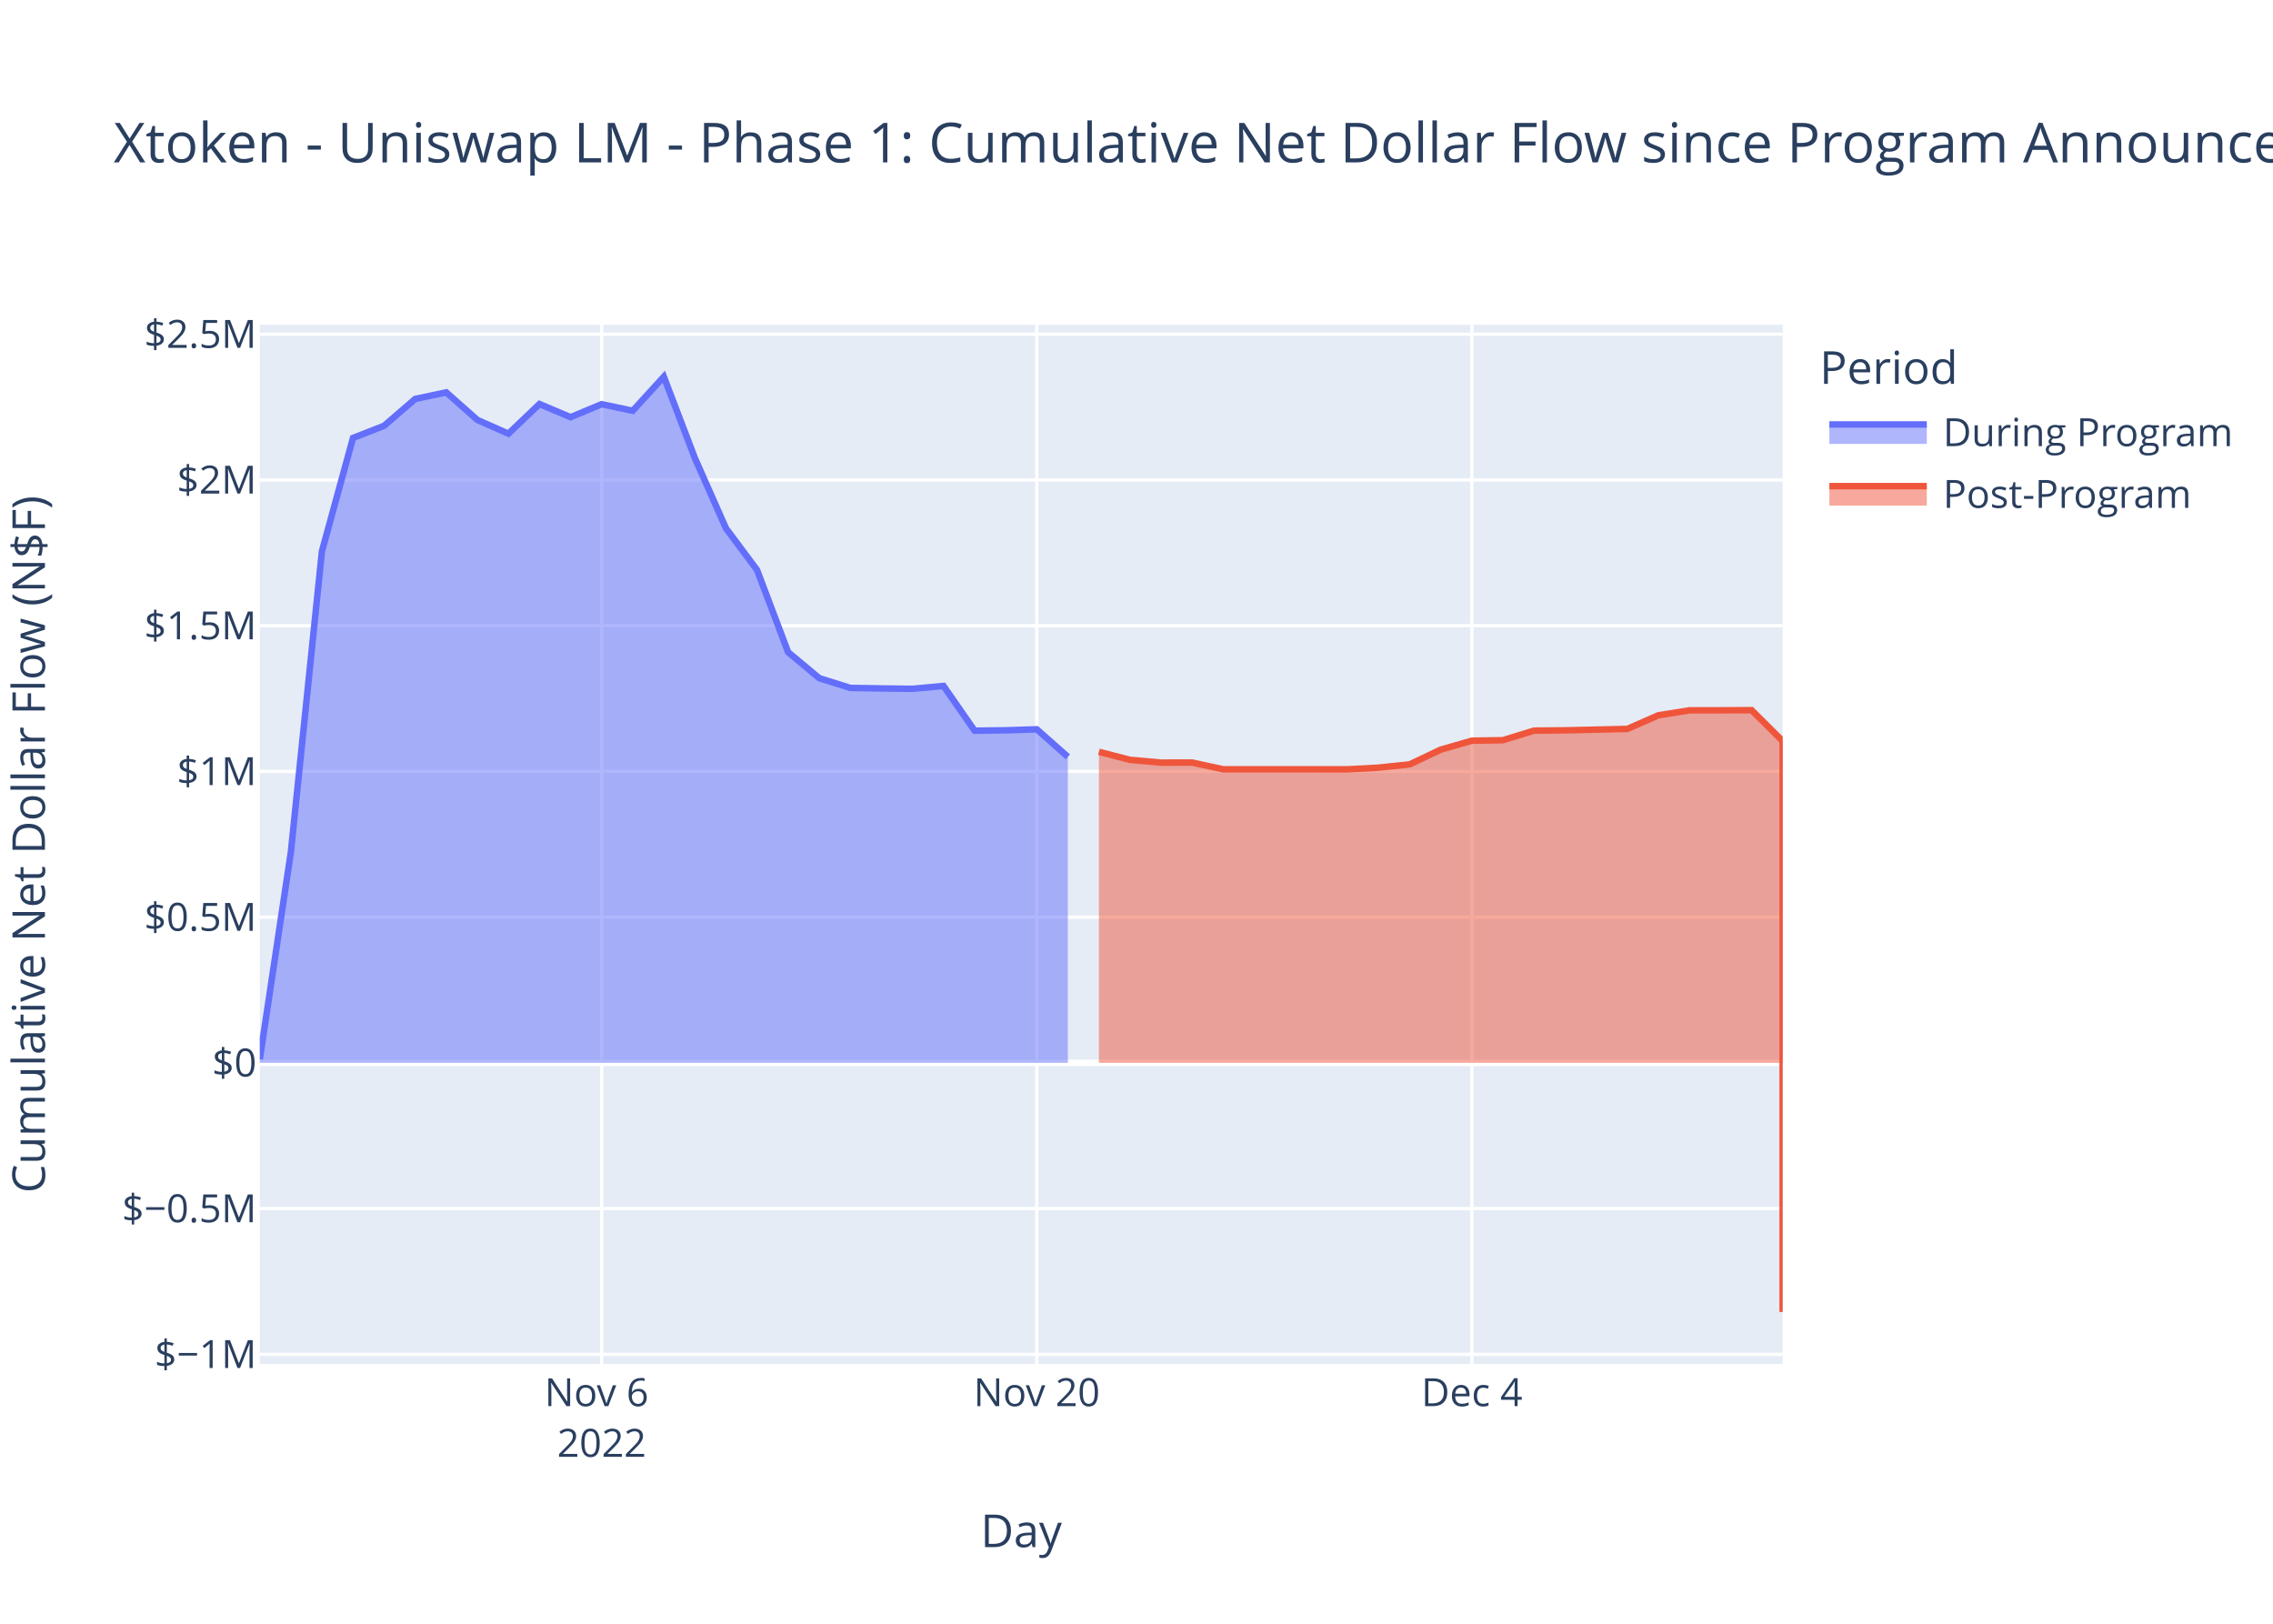
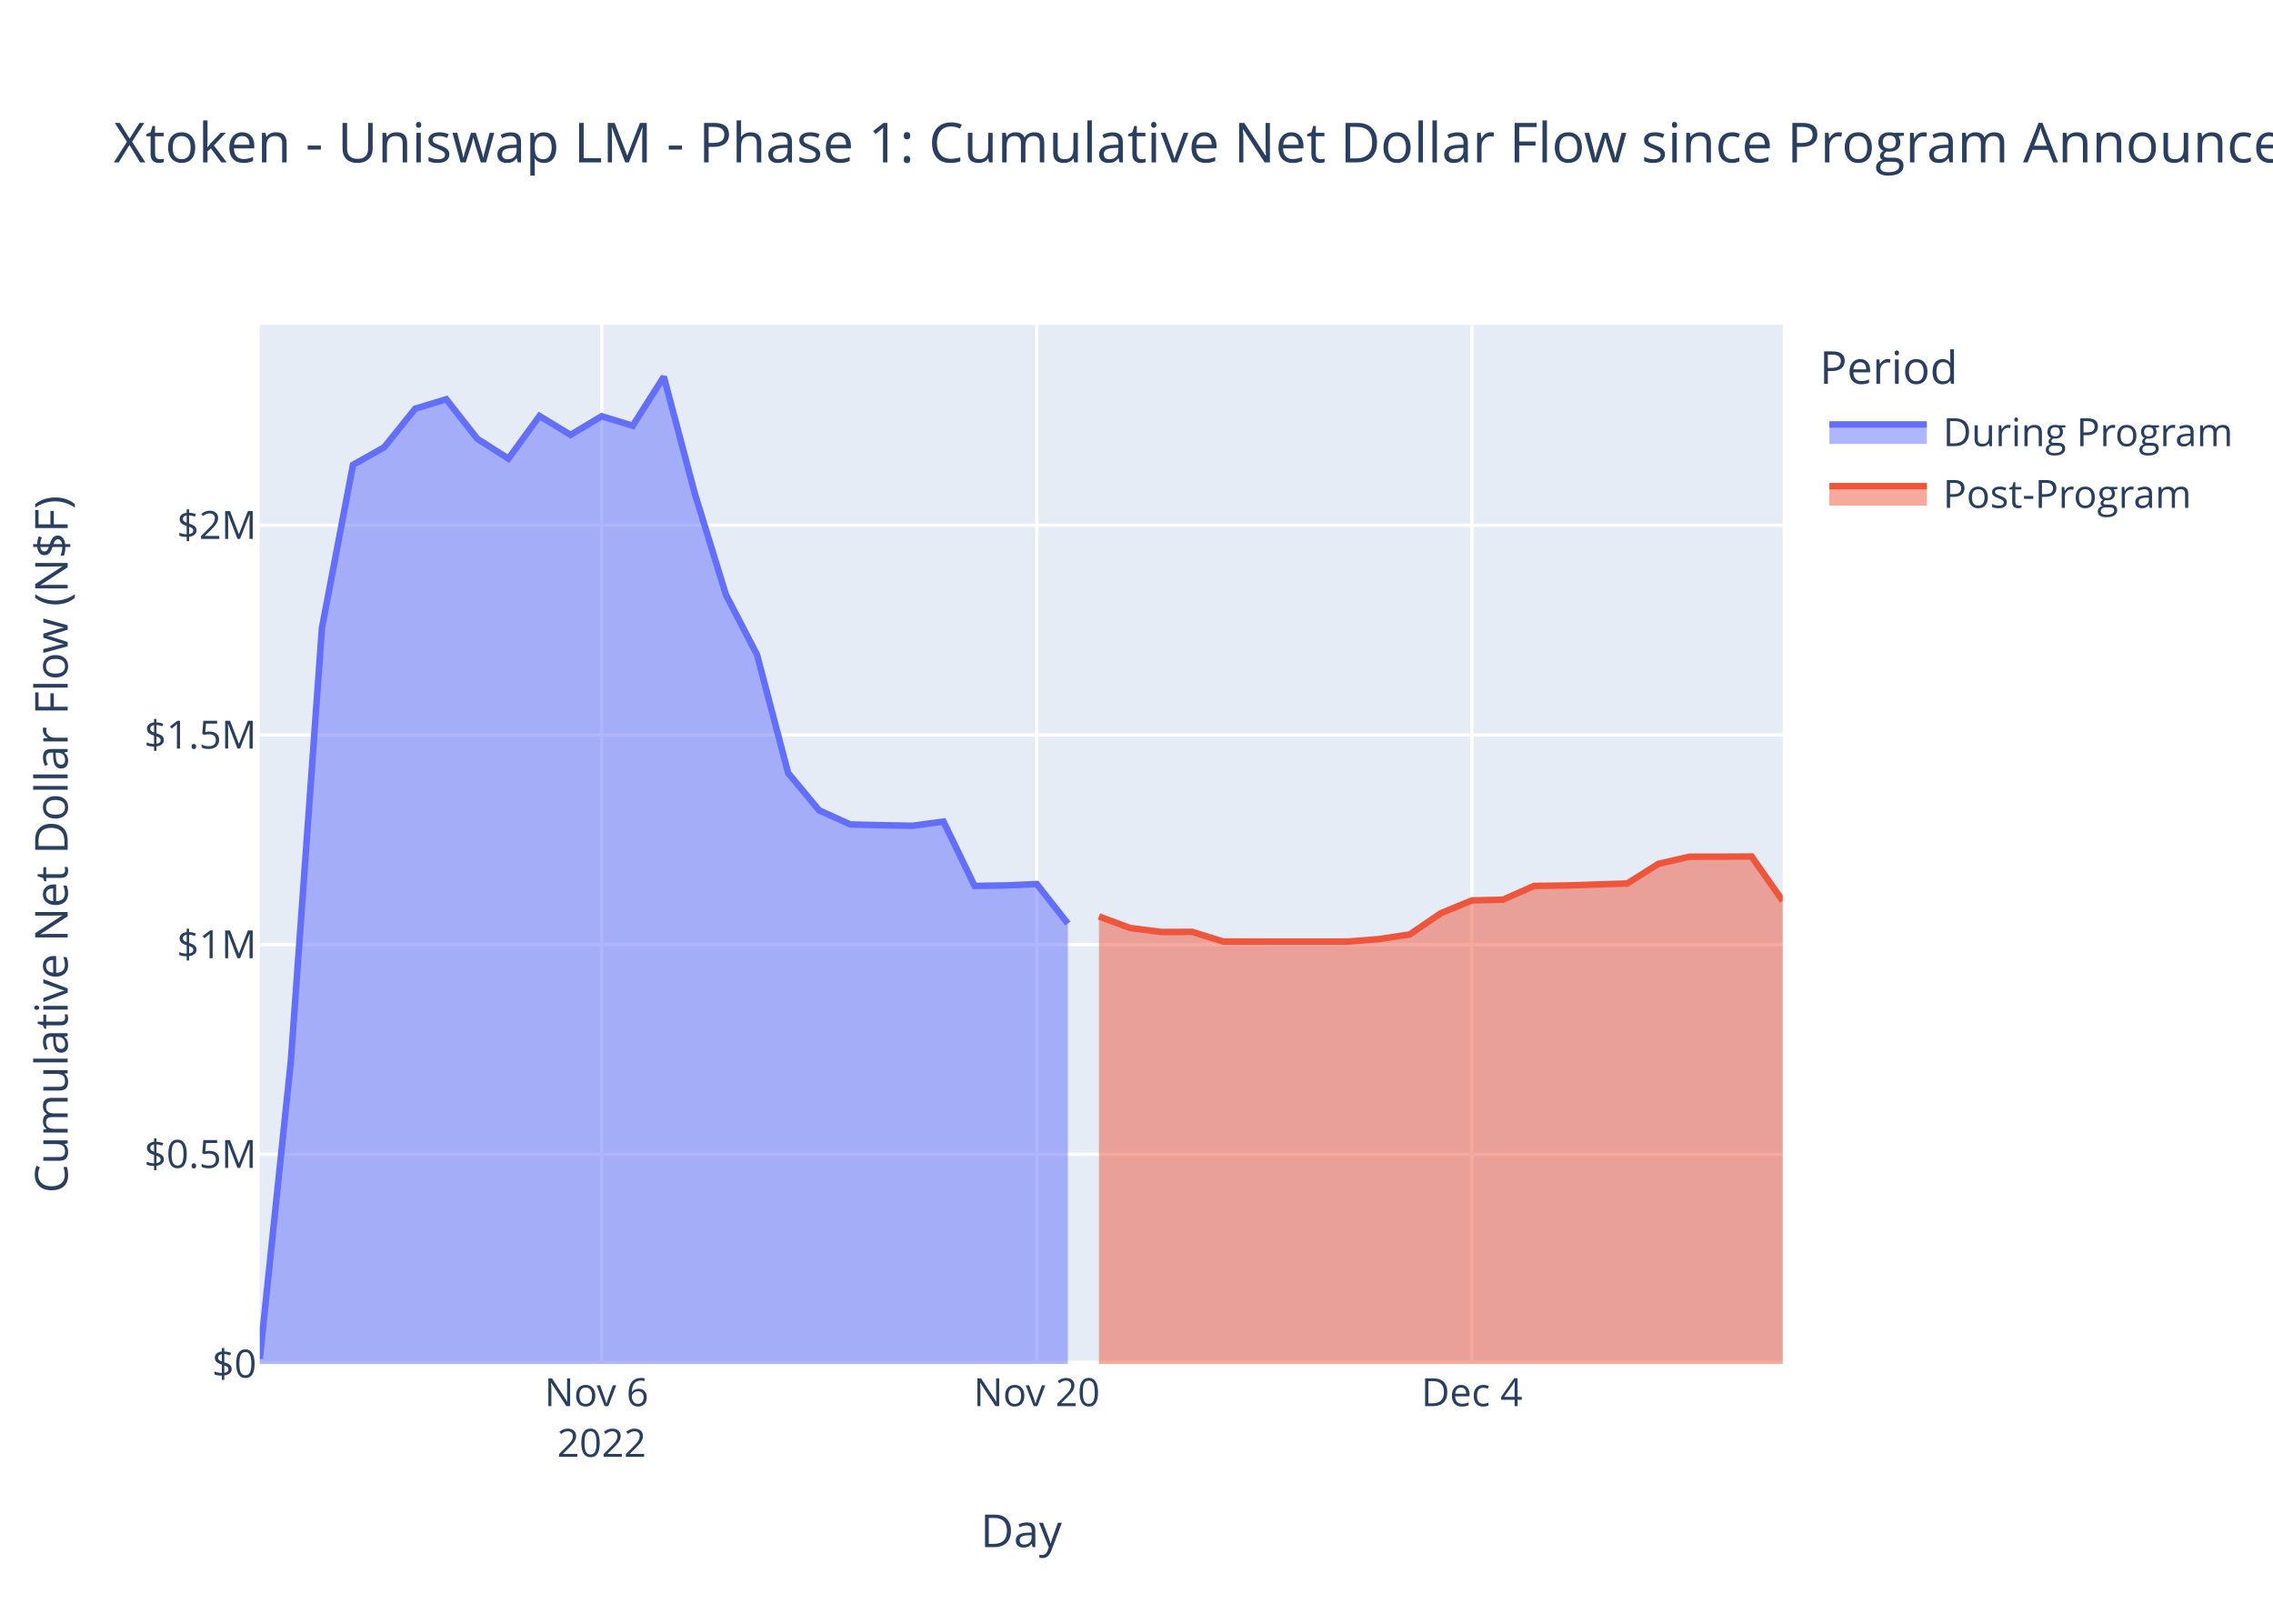
<svg xmlns="http://www.w3.org/2000/svg" class="main-svg" width="700" height="500" style="" viewBox="0 0 700 500">
  <rect x="0" y="0" width="700" height="500" style="fill: rgb(255, 255, 255); fill-opacity: 1;" />
-   <defs id="defs-a7211c">
+   <defs id="defs-16ae1f">
    <g class="clips">
-       <clipPath id="clipa7211cxyplot" class="plotclip">
+       <clipPath id="clip16ae1fxyplot" class="plotclip">
        <rect width="469" height="320" />
      </clipPath>
-       <clipPath class="axesclip" id="clipa7211cx">
+       <clipPath class="axesclip" id="clip16ae1fx">
        <rect x="80" y="0" width="469" height="500" />
      </clipPath>
-       <clipPath class="axesclip" id="clipa7211cy">
+       <clipPath class="axesclip" id="clip16ae1fy">
        <rect x="0" y="100" width="700" height="320" />
      </clipPath>
-       <clipPath class="axesclip" id="clipa7211cxy">
+       <clipPath class="axesclip" id="clip16ae1fxy">
        <rect x="80" y="100" width="469" height="320" />
      </clipPath>
    </g>
    <g class="gradients" />
    <g class="patterns" />
  </defs>
  <g class="bglayer">
    <rect class="bg" x="80" y="100" width="469" height="320" style="fill: rgb(229, 236, 246); fill-opacity: 1; stroke-width: 0;" />
  </g>
  <g class="layer-below">
    <g class="imagelayer" />
    <g class="shapelayer" />
  </g>
  <g class="cartesianlayer">
    <g class="subplot xy">
      <g class="layer-subplot">
        <g class="shapelayer" />
        <g class="imagelayer" />
      </g>
      <g class="minor-gridlayer">
        <g class="x" />
        <g class="y" />
      </g>
      <g class="gridlayer">
        <g class="x">
          <path class="xgrid crisp" transform="translate(185.29,0)" d="M0,100v320" style="stroke: rgb(255, 255, 255); stroke-opacity: 1; stroke-width: 1px;" />
          <path class="xgrid crisp" transform="translate(319.29,0)" d="M0,100v320" style="stroke: rgb(255, 255, 255); stroke-opacity: 1; stroke-width: 1px;" />
          <path class="xgrid crisp" transform="translate(453.29,0)" d="M0,100v320" style="stroke: rgb(255, 255, 255); stroke-opacity: 1; stroke-width: 1px;" />
        </g>
        <g class="y">
-           <path class="ygrid crisp" transform="translate(0,417.05)" d="M80,0h469" style="stroke: rgb(255, 255, 255); stroke-opacity: 1; stroke-width: 1px;" />
-           <path class="ygrid crisp" transform="translate(0,372.17)" d="M80,0h469" style="stroke: rgb(255, 255, 255); stroke-opacity: 1; stroke-width: 1px;" />
-           <path class="ygrid crisp" transform="translate(0,282.42)" d="M80,0h469" style="stroke: rgb(255, 255, 255); stroke-opacity: 1; stroke-width: 1px;" />
-           <path class="ygrid crisp" transform="translate(0,237.54)" d="M80,0h469" style="stroke: rgb(255, 255, 255); stroke-opacity: 1; stroke-width: 1px;" />
-           <path class="ygrid crisp" transform="translate(0,192.66)" d="M80,0h469" style="stroke: rgb(255, 255, 255); stroke-opacity: 1; stroke-width: 1px;" />
-           <path class="ygrid crisp" transform="translate(0,147.79)" d="M80,0h469" style="stroke: rgb(255, 255, 255); stroke-opacity: 1; stroke-width: 1px;" />
-           <path class="ygrid crisp" transform="translate(0,102.91)" d="M80,0h469" style="stroke: rgb(255, 255, 255); stroke-opacity: 1; stroke-width: 1px;" />
+           <path class="ygrid crisp" transform="translate(0,355.43)" d="M80,0h469" style="stroke: rgb(255, 255, 255); stroke-opacity: 1; stroke-width: 1px;" />
+           <path class="ygrid crisp" transform="translate(0,290.87)" d="M80,0h469" style="stroke: rgb(255, 255, 255); stroke-opacity: 1; stroke-width: 1px;" />
+           <path class="ygrid crisp" transform="translate(0,226.3)" d="M80,0h469" style="stroke: rgb(255, 255, 255); stroke-opacity: 1; stroke-width: 1px;" />
+           <path class="ygrid crisp" transform="translate(0,161.74)" d="M80,0h469" style="stroke: rgb(255, 255, 255); stroke-opacity: 1; stroke-width: 1px;" />
        </g>
      </g>
      <g class="zerolinelayer">
-         <path class="yzl zl crisp" transform="translate(0,327.29)" d="M80,0h469" style="stroke: rgb(255, 255, 255); stroke-opacity: 1; stroke-width: 2px;" />
+         <path class="yzl zl crisp" transform="translate(0,420)" d="M80,0h469" style="stroke: rgb(255, 255, 255); stroke-opacity: 1; stroke-width: 2px;" />
      </g>
      <path class="xlines-below" />
      <path class="ylines-below" />
      <g class="overlines-below" />
      <g class="xaxislayer-below" />
      <g class="yaxislayer-below" />
      <g class="overaxes-below" />
-       <g class="plot" transform="translate(80,100)" clip-path="url(#clipa7211cxyplot)">
+       <g class="plot" transform="translate(80,100)" clip-path="url(#clip16ae1fxyplot)">
        <g class="scatterlayer mlayer">
-           <g class="trace scatter trace57b88d" style="stroke-miterlimit: 2;">
+           <g class="trace scatter trace262e03" style="stroke-miterlimit: 2;">
            <g class="fills">
              <g>
-                 <path class="js-fill" d="M248.86,227.29L0,227.29L0,226.18L9.57,162.44L19.14,69.78L28.71,34.86L38.29,31.11L47.86,22.85L57.43,20.82L67,29.3L76.57,33.54L86.14,24.41L95.71,28.46L105.29,24.46L114.86,26.49L124.43,16L134,41.07L143.57,62.68L153.14,75.51L162.71,100.82L172.29,108.82L181.86,111.83L191.43,111.99L201,112.11L210.57,111.22L220.14,124.99L229.71,124.88L239.29,124.58L248.86,133.05" style="fill: rgb(99, 110, 250); fill-opacity: 0.5; stroke-width: 0;" />
+                 <path class="js-fill" d="M248.86,320L0,320L0,318.39L9.57,226.69L19.14,93.38L28.71,43.14L38.29,37.74L47.86,25.85L57.43,22.94L67,35.13L76.57,41.23L86.14,28.09L95.71,33.92L105.29,28.17L114.86,31.09L124.43,16L134,52.07L143.57,83.17L153.14,101.63L162.71,138.03L172.29,149.55L181.86,153.88L191.43,154.1L201,154.28L210.57,152.99L220.14,172.8L229.71,172.65L239.29,172.22L248.86,184.4" style="fill: rgb(99, 110, 250); fill-opacity: 0.5; stroke-width: 0;" />
              </g>
            </g>
            <g class="errorbars" />
            <g class="lines">
-               <path class="js-line" d="M0,226.18L9.57,162.44L19.14,69.78L28.71,34.86L38.29,31.11L47.86,22.85L57.43,20.82L67,29.3L76.57,33.54L86.14,24.41L95.71,28.46L105.29,24.46L114.86,26.49L124.43,16L134,41.07L143.57,62.68L153.14,75.51L162.71,100.82L172.29,108.82L181.86,111.83L191.43,111.99L201,112.11L210.57,111.22L220.14,124.99L229.71,124.88L239.29,124.58L248.86,133.05" style="vector-effect: non-scaling-stroke; fill: none; stroke: rgb(99, 110, 250); stroke-opacity: 1; stroke-width: 2px; opacity: 1;" />
+               <path class="js-line" d="M0,318.39L9.57,226.69L19.14,93.38L28.71,43.14L38.29,37.74L47.86,25.85L57.43,22.94L67,35.13L76.57,41.23L86.14,28.09L95.71,33.92L105.29,28.17L114.86,31.09L124.43,16L134,52.07L143.57,83.17L153.14,101.63L162.71,138.03L172.29,149.55L181.86,153.88L191.43,154.1L201,154.28L210.57,152.99L220.14,172.8L229.71,172.65L239.29,172.22L248.86,184.4" style="vector-effect: non-scaling-stroke; fill: none; stroke: rgb(99, 110, 250); stroke-opacity: 1; stroke-width: 2px; opacity: 1;" />
            </g>
            <g class="points" />
            <g class="text" />
          </g>
-           <g class="trace scatter trace04ed01" style="stroke-miterlimit: 2;">
+           <g class="trace scatter trace2a3ac7" style="stroke-miterlimit: 2;">
            <g class="fills">
              <g>
-                 <path class="js-fill" d="M469,227.29L258.43,227.29L258.43,131.51L268,133.98L277.57,134.83L287.14,134.82L296.71,136.89L335,136.9L344.57,136.38L354.14,135.37L363.71,130.83L373.29,128.08L382.86,127.93L392.43,124.98L402,124.89L421.14,124.46L430.71,120.26L440.29,118.73L449.86,118.72L459.43,118.68L469,128.19L469,304" style="fill: rgb(239, 85, 59); fill-opacity: 0.5; stroke-width: 0;" />
+                 <path class="js-fill" d="M469,320L258.43,320L258.43,182.2L268,185.75L277.57,186.97L287.14,186.96L296.71,189.93L335,189.94L344.57,189.19L354.14,187.75L363.71,181.21L373.29,177.26L382.86,177.04L392.43,172.8L402,172.67L421.14,172.05L430.71,166.01L440.29,163.8L449.86,163.79L459.43,163.74L469,177.41" style="fill: rgb(239, 85, 59); fill-opacity: 0.5; stroke-width: 0;" />
              </g>
            </g>
            <g class="errorbars" />
            <g class="lines">
-               <path class="js-line" d="M258.43,131.51L268,133.98L277.57,134.83L287.14,134.82L296.71,136.89L335,136.9L344.57,136.38L354.14,135.37L363.71,130.83L373.29,128.08L382.86,127.93L392.43,124.98L402,124.89L421.14,124.46L430.71,120.26L440.29,118.73L449.86,118.72L459.43,118.68L469,128.19L469,304" style="vector-effect: non-scaling-stroke; fill: none; stroke: rgb(239, 85, 59); stroke-opacity: 1; stroke-width: 2px; opacity: 1;" />
+               <path class="js-line" d="M258.43,182.2L268,185.75L277.57,186.97L287.14,186.96L296.71,189.93L335,189.94L344.57,189.19L354.14,187.75L363.71,181.21L373.29,177.26L382.86,177.04L392.43,172.8L402,172.67L421.14,172.05L430.71,166.01L440.29,163.8L449.86,163.79L459.43,163.74L469,177.41" style="vector-effect: non-scaling-stroke; fill: none; stroke: rgb(239, 85, 59); stroke-opacity: 1; stroke-width: 2px; opacity: 1;" />
            </g>
            <g class="points" />
            <g class="text" />
          </g>
        </g>
      </g>
      <g class="overplot" />
      <path class="xlines-above crisp" d="M0,0" style="fill: none;" />
      <path class="ylines-above crisp" d="M0,0" style="fill: none;" />
      <g class="overlines-above" />
      <g class="xaxislayer-above">
        <g class="xtick">
          <text text-anchor="middle" x="0" y="433" transform="translate(185.29,0)" style="font-family: 'Open Sans', verdana, arial, sans-serif; font-size: 12px; fill: rgb(42, 63, 95); fill-opacity: 1; white-space: pre; opacity: 1;">
            <tspan class="line" dy="0em" x="0" y="433">Nov 6</tspan>
            <tspan class="line" dy="1.3em" x="0" y="433">2022</tspan>
          </text>
        </g>
        <g class="xtick">
          <text text-anchor="middle" x="0" y="433" style="font-family: 'Open Sans', verdana, arial, sans-serif; font-size: 12px; fill: rgb(42, 63, 95); fill-opacity: 1; white-space: pre; opacity: 1;" transform="translate(319.29,0)">Nov 20</text>
        </g>
        <g class="xtick">
          <text text-anchor="middle" x="0" y="433" style="font-family: 'Open Sans', verdana, arial, sans-serif; font-size: 12px; fill: rgb(42, 63, 95); fill-opacity: 1; white-space: pre; opacity: 1;" transform="translate(453.29,0)">Dec 4</text>
        </g>
      </g>
      <g class="yaxislayer-above">
        <g class="ytick">
-           <text text-anchor="end" x="79" y="4.2" transform="translate(0,417.05)" style="font-family: 'Open Sans', verdana, arial, sans-serif; font-size: 12px; fill: rgb(42, 63, 95); fill-opacity: 1; white-space: pre; opacity: 1;">$−1M</text>
+           <text text-anchor="end" x="79" y="4.2" transform="translate(0,420)" style="font-family: 'Open Sans', verdana, arial, sans-serif; font-size: 12px; fill: rgb(42, 63, 95); fill-opacity: 1; white-space: pre; opacity: 1;">$0</text>
        </g>
        <g class="ytick">
-           <text text-anchor="end" x="79" y="4.2" style="font-family: 'Open Sans', verdana, arial, sans-serif; font-size: 12px; fill: rgb(42, 63, 95); fill-opacity: 1; white-space: pre; opacity: 1;" transform="translate(0,372.17)">$−0.5M</text>
+           <text text-anchor="end" x="79" y="4.2" style="font-family: 'Open Sans', verdana, arial, sans-serif; font-size: 12px; fill: rgb(42, 63, 95); fill-opacity: 1; white-space: pre; opacity: 1;" transform="translate(0,355.43)">$0.5M</text>
        </g>
        <g class="ytick">
-           <text text-anchor="end" x="79" y="4.2" style="font-family: 'Open Sans', verdana, arial, sans-serif; font-size: 12px; fill: rgb(42, 63, 95); fill-opacity: 1; white-space: pre; opacity: 1;" transform="translate(0,327.29)">$0</text>
+           <text text-anchor="end" x="79" y="4.2" style="font-family: 'Open Sans', verdana, arial, sans-serif; font-size: 12px; fill: rgb(42, 63, 95); fill-opacity: 1; white-space: pre; opacity: 1;" transform="translate(0,290.87)">$1M</text>
        </g>
        <g class="ytick">
-           <text text-anchor="end" x="79" y="4.2" style="font-family: 'Open Sans', verdana, arial, sans-serif; font-size: 12px; fill: rgb(42, 63, 95); fill-opacity: 1; white-space: pre; opacity: 1;" transform="translate(0,282.42)">$0.5M</text>
+           <text text-anchor="end" x="79" y="4.2" style="font-family: 'Open Sans', verdana, arial, sans-serif; font-size: 12px; fill: rgb(42, 63, 95); fill-opacity: 1; white-space: pre; opacity: 1;" transform="translate(0,226.3)">$1.5M</text>
        </g>
        <g class="ytick">
-           <text text-anchor="end" x="79" y="4.2" style="font-family: 'Open Sans', verdana, arial, sans-serif; font-size: 12px; fill: rgb(42, 63, 95); fill-opacity: 1; white-space: pre; opacity: 1;" transform="translate(0,237.54)">$1M</text>
-         </g>
-         <g class="ytick">
-           <text text-anchor="end" x="79" y="4.2" style="font-family: 'Open Sans', verdana, arial, sans-serif; font-size: 12px; fill: rgb(42, 63, 95); fill-opacity: 1; white-space: pre; opacity: 1;" transform="translate(0,192.66)">$1.5M</text>
-         </g>
-         <g class="ytick">
-           <text text-anchor="end" x="79" y="4.2" style="font-family: 'Open Sans', verdana, arial, sans-serif; font-size: 12px; fill: rgb(42, 63, 95); fill-opacity: 1; white-space: pre; opacity: 1;" transform="translate(0,147.79)">$2M</text>
-         </g>
-         <g class="ytick">
-           <text text-anchor="end" x="79" y="4.2" style="font-family: 'Open Sans', verdana, arial, sans-serif; font-size: 12px; fill: rgb(42, 63, 95); fill-opacity: 1; white-space: pre; opacity: 1;" transform="translate(0,102.91)">$2.5M</text>
+           <text text-anchor="end" x="79" y="4.2" style="font-family: 'Open Sans', verdana, arial, sans-serif; font-size: 12px; fill: rgb(42, 63, 95); fill-opacity: 1; white-space: pre; opacity: 1;" transform="translate(0,161.74)">$2M</text>
        </g>
      </g>
      <g class="overaxes-above" />
    </g>
  </g>
  <g class="polarlayer" />
  <g class="smithlayer" />
  <g class="ternarylayer" />
  <g class="geolayer" />
  <g class="funnelarealayer" />
  <g class="pielayer" />
  <g class="iciclelayer" />
  <g class="treemaplayer" />
  <g class="sunburstlayer" />
  <g class="glimages" />
-   <defs id="topdefs-a7211c">
+   <defs id="topdefs-16ae1f">
    <g class="clips" />
-     <clipPath id="legenda7211c">
+     <clipPath id="legend16ae1f">
      <rect width="130" height="67" x="0" y="0" />
    </clipPath>
  </defs>
  <g class="layer-above">
    <g class="imagelayer" />
    <g class="shapelayer" />
  </g>
  <g class="infolayer">
    <g class="legend" pointer-events="all" transform="translate(558.38,100)">
      <rect class="bg" shape-rendering="crispEdges" width="130" height="67" x="0" y="0" style="stroke: rgb(68, 68, 68); stroke-opacity: 1; fill: rgb(255, 255, 255); fill-opacity: 1; stroke-width: 0px;" />
-       <g class="scrollbox" transform="" clip-path="url(#legenda7211c)">
+       <g class="scrollbox" transform="" clip-path="url(#legend16ae1f)">
        <text class="legendtitletext" text-anchor="start" x="2" y="18.2" style="font-family: 'Open Sans', verdana, arial, sans-serif; font-size: 14px; fill: rgb(42, 63, 95); fill-opacity: 1; white-space: pre;">Period</text>
        <g class="groups">
          <g class="traces" transform="translate(0,32.7)" style="opacity: 1;">
            <text class="legendtext" text-anchor="start" x="40" y="4.68" style="font-family: 'Open Sans', verdana, arial, sans-serif; font-size: 12px; fill: rgb(42, 63, 95); fill-opacity: 1; white-space: pre;">During Program</text>
            <g class="layers">
              <g class="legendfill">
                <path class="js-fill" d="M5,-2h30v6h-30z" style="stroke-width: 0; fill: rgb(99, 110, 250); fill-opacity: 0.5;" />
              </g>
              <g class="legendlines">
                <path class="js-line" d="M5,-2h30" style="fill: none; stroke: rgb(99, 110, 250); stroke-opacity: 1; stroke-width: 2px;" />
              </g>
              <g class="legendsymbols">
                <g class="legendpoints" />
              </g>
            </g>
            <rect class="legendtoggle" x="0" y="-9.5" width="124.703" height="19" style="fill: rgb(0, 0, 0); fill-opacity: 0;" />
          </g>
          <g class="traces" transform="translate(0,51.7)" style="opacity: 1;">
            <text class="legendtext" text-anchor="start" x="40" y="4.68" style="font-family: 'Open Sans', verdana, arial, sans-serif; font-size: 12px; fill: rgb(42, 63, 95); fill-opacity: 1; white-space: pre;">Post-Program</text>
            <g class="layers">
              <g class="legendfill">
                <path class="js-fill" d="M5,-2h30v6h-30z" style="stroke-width: 0; fill: rgb(239, 85, 59); fill-opacity: 0.5;" />
              </g>
              <g class="legendlines">
                <path class="js-line" d="M5,-2h30" style="fill: none; stroke: rgb(239, 85, 59); stroke-opacity: 1; stroke-width: 2px;" />
              </g>
              <g class="legendsymbols">
                <g class="legendpoints" />
              </g>
            </g>
            <rect class="legendtoggle" x="0" y="-9.5" width="124.703" height="19" style="fill: rgb(0, 0, 0); fill-opacity: 0;" />
          </g>
        </g>
      </g>
      <rect class="scrollbar" rx="20" ry="3" width="0" height="0" x="0" y="0" style="fill: rgb(128, 139, 164); fill-opacity: 1;" />
    </g>
    <g class="g-gtitle">
      <text class="gtitle" x="35" y="50" text-anchor="start" dy="0em" style="font-family: 'Open Sans', verdana, arial, sans-serif; font-size: 17px; fill: rgb(42, 63, 95); opacity: 1; font-weight: normal; white-space: pre;">Xtoken - Uniswap LM - Phase 1: Cumulative Net Dollar Flow since Program Announcement - At Last Price</text>
    </g>
    <g class="g-xtitle">
      <text class="xtitle" x="314.5" y="476.409" text-anchor="middle" style="font-family: 'Open Sans', verdana, arial, sans-serif; font-size: 14px; fill: rgb(42, 63, 95); opacity: 1; font-weight: normal; white-space: pre;">Day</text>
    </g>
    <g class="g-ytitle">
-       <text class="ytitle" transform="rotate(-90,13.84063,260)" x="13.841" y="260" text-anchor="middle" style="font-family: 'Open Sans', verdana, arial, sans-serif; font-size: 14px; fill: rgb(42, 63, 95); opacity: 1; font-weight: normal; white-space: pre;">Cumulative Net Dollar Flow (N$F)</text>
+       <text class="ytitle" transform="rotate(-90,20.84063,260)" x="20.841" y="260" text-anchor="middle" style="font-family: 'Open Sans', verdana, arial, sans-serif; font-size: 14px; fill: rgb(42, 63, 95); opacity: 1; font-weight: normal; white-space: pre;">Cumulative Net Dollar Flow (N$F)</text>
    </g>
  </g>
</svg>
